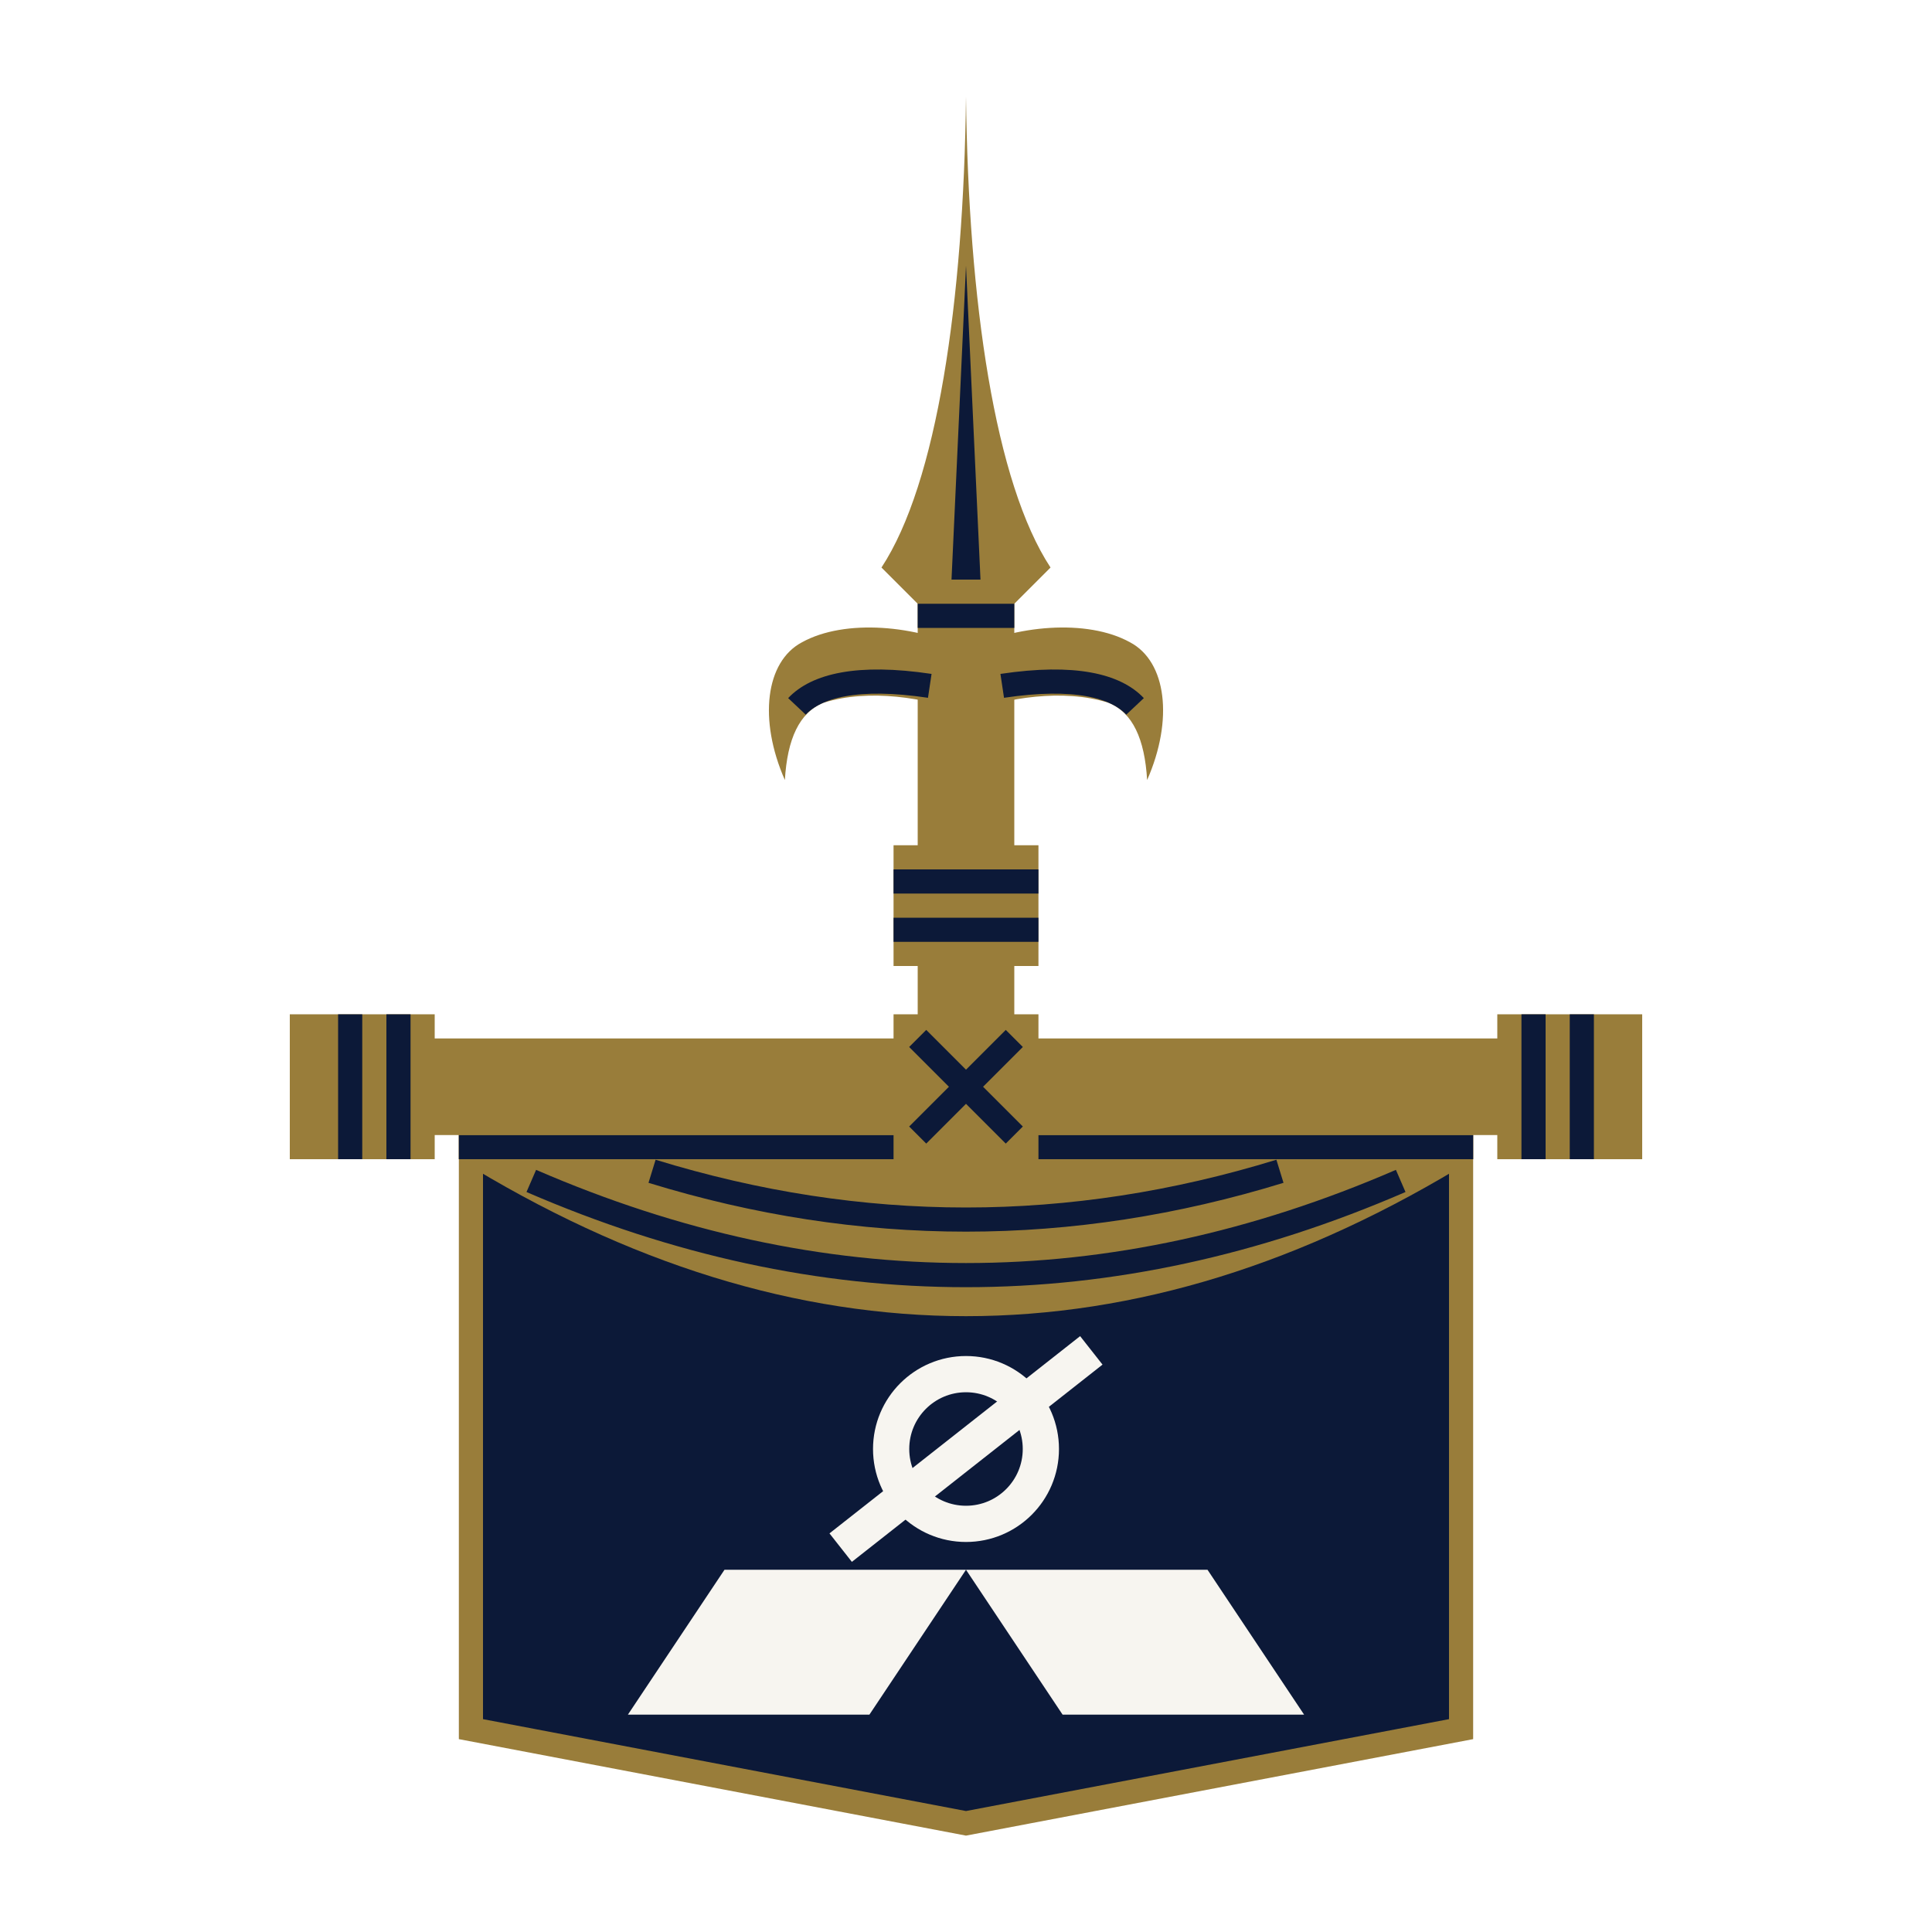
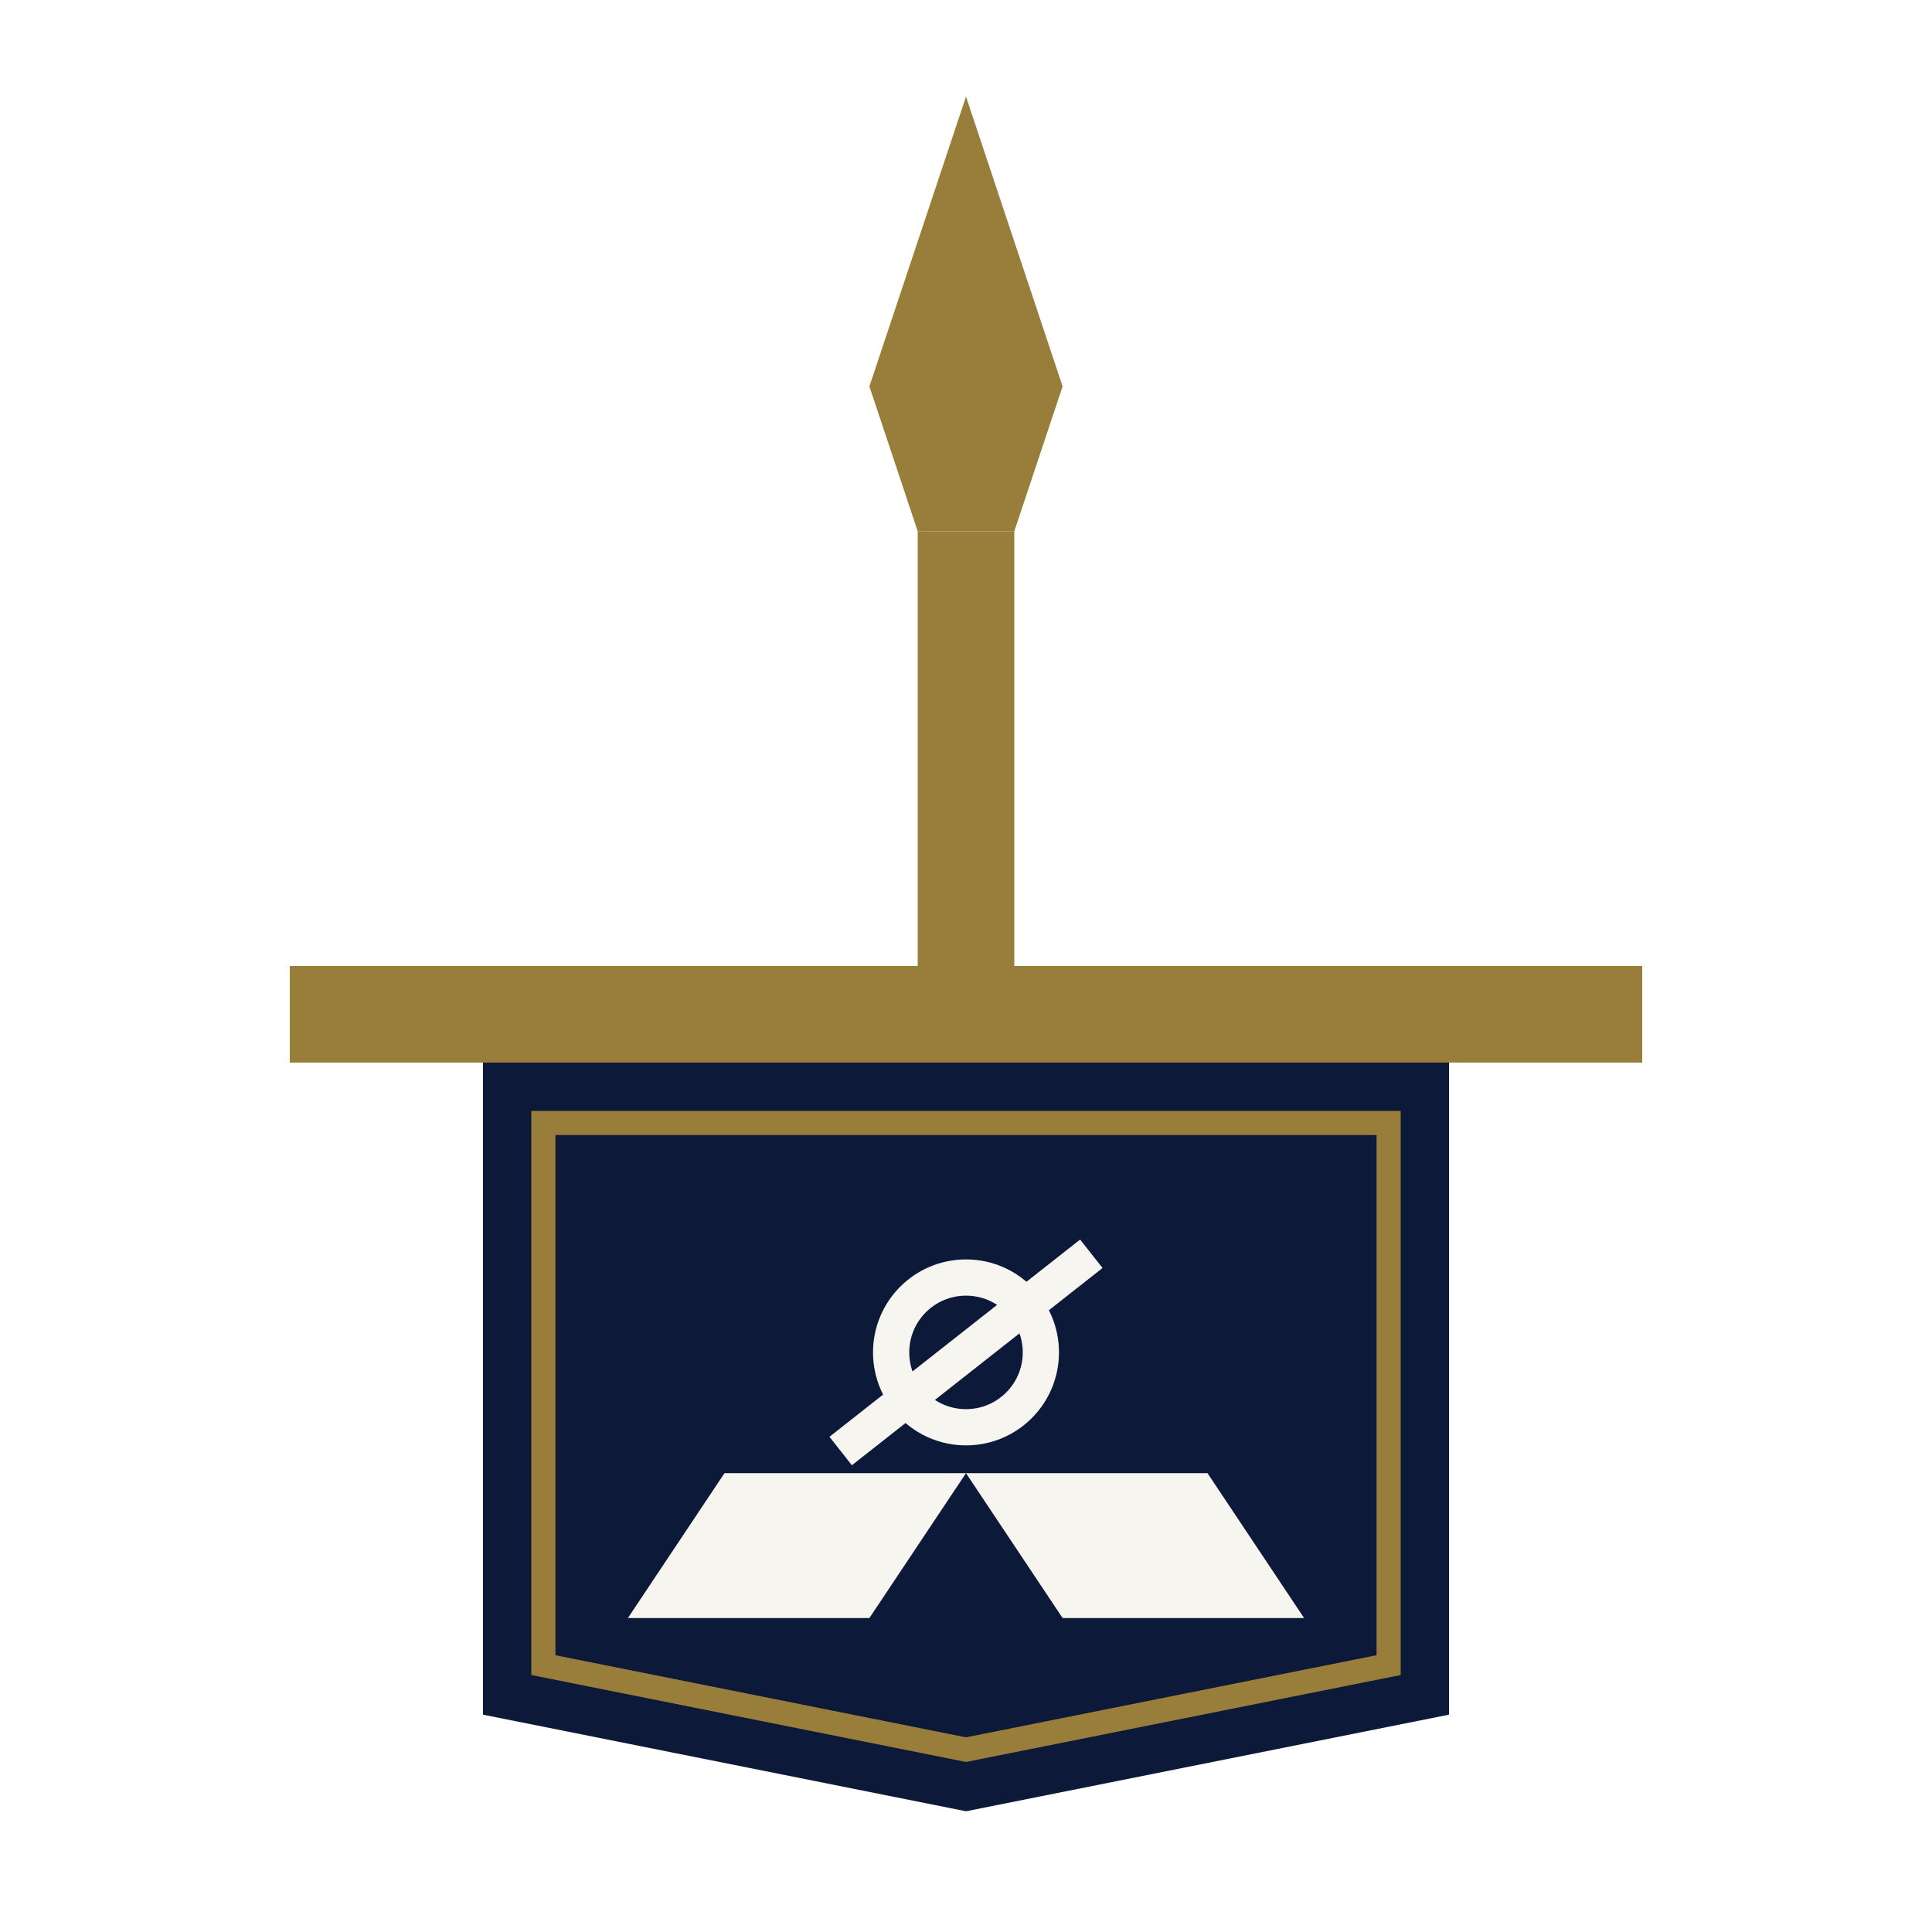
<svg xmlns="http://www.w3.org/2000/svg" viewBox="0 0 80 80">
  <g data-part="spear" fill="#997D3A">
-     <path d="M40 4 C39.9 12.5 38.8 20 36.5 23.5 L38 25 H42 L43.5 23.5 C41.2 20 40.1 12.5 40 4 Z" />
-     <rect x="38" y="24" width="4" height="20" />
-     <path d="M40 26.9 C38 25.9 35 25.6 33.2 26.6 C31.7 27.4 31.4 29.8 32.5 32.3 C32.6 30.6 33.1 29.5 34.1 29.1 C36 28.5 38.3 28.9 40 29.5 C41.7 28.9 44 28.5 45.9 29.1 C46.9 29.5 47.4 30.6 47.5 32.3 C48.6 29.8 48.3 27.4 46.8 26.6 C45 25.6 42 25.9 40 26.9 Z" />
-     <rect x="37" y="35" width="6" height="5" />
-     <path d="M38 25.5 H42 M37 36.5 H43 M37 38.5 H43 M33 29.25 C33.8 28.4 35.5 27.95 38.5 28.4 M47 29.25 C46.2 28.4 44.5 27.95 41.5 28.4" fill="none" stroke="#0C1938" />
+     <path d="M40 4 L44 16 L42 22 H38 L36 16 Z" />
+     <rect x="38" y="22" width="4" height="18" />
  </g>
-   <path data-part="midrib" d="M40 11 L40.6 24 H39.4 Z" fill="#0C1938" />
+   <rect data-part="bar" x="12" y="40" width="56" height="4" fill="#997D3A" />
  <g data-part="banner">
-     <path d="M19.5 46 H60.5 V71.6 L40 75.5 L19.5 71.6 Z" fill="#0C1938" stroke="#997D3A" stroke-linejoin="miter" />
-   </g>
-   <g data-part="drape">
-     <path d="M19 46 H61 V48 Q40 61 19 48 Z" fill="#997D3A" />
-     <path d="M19 47.5 H61 M22 48.9 Q40 56.7 58 48.9 M27 48.5 Q40 52.5 53 48.5" fill="none" stroke="#0C1938" />
-   </g>
-   <g data-part="bar" fill="#997D3A">
-     <rect x="17" y="43" width="46" height="4" />
-     <rect x="12" y="42" width="6" height="6" />
-     <rect x="62" y="42" width="6" height="6" />
-     <rect x="37" y="42" width="6" height="6" />
-     <path d="M14.5 42 V48 M16.5 42 V48 M63.5 42 V48 M65.5 42 V48 M38 43 L42 47 M42 43 L38 47" fill="none" stroke="#0C1938" />
+     <path d="M20 44 H60 V71 L40 75 L20 71 Z" fill="#0C1938" />
+     <path d="M22.5 46.5 H57.5 V68.95 L40 72.45 L22.5 68.95 Z" fill="none" stroke="#997D3A" stroke-linejoin="miter" />
  </g>
  <g data-part="emblem">
    <g fill="#F7F5F0">
-       <path d="M30 65 H40 L36 71 H26 Z" />
-       <path d="M50 65 H40 L44 71 H54 Z" />
+       <path d="M30 61 H40 L36 67 H26 Z" />
+       <path d="M50 61 H40 L44 67 H54 Z" />
    </g>
-     <circle cx="40" cy="60" r="3.1" fill="none" stroke="#F7F5F0" stroke-width="1.5" />
-     <path d="M35.4 63.62 L44.6 56.38" fill="none" stroke="#F7F5F0" stroke-width="1.5" stroke-linecap="square" />
+     <circle cx="40" cy="56" r="3.1" fill="none" stroke="#F7F5F0" stroke-width="1.5" />
+     <path d="M35.4 59.62 L44.6 52.38" fill="none" stroke="#F7F5F0" stroke-width="1.5" stroke-linecap="square" />
  </g>
</svg>
